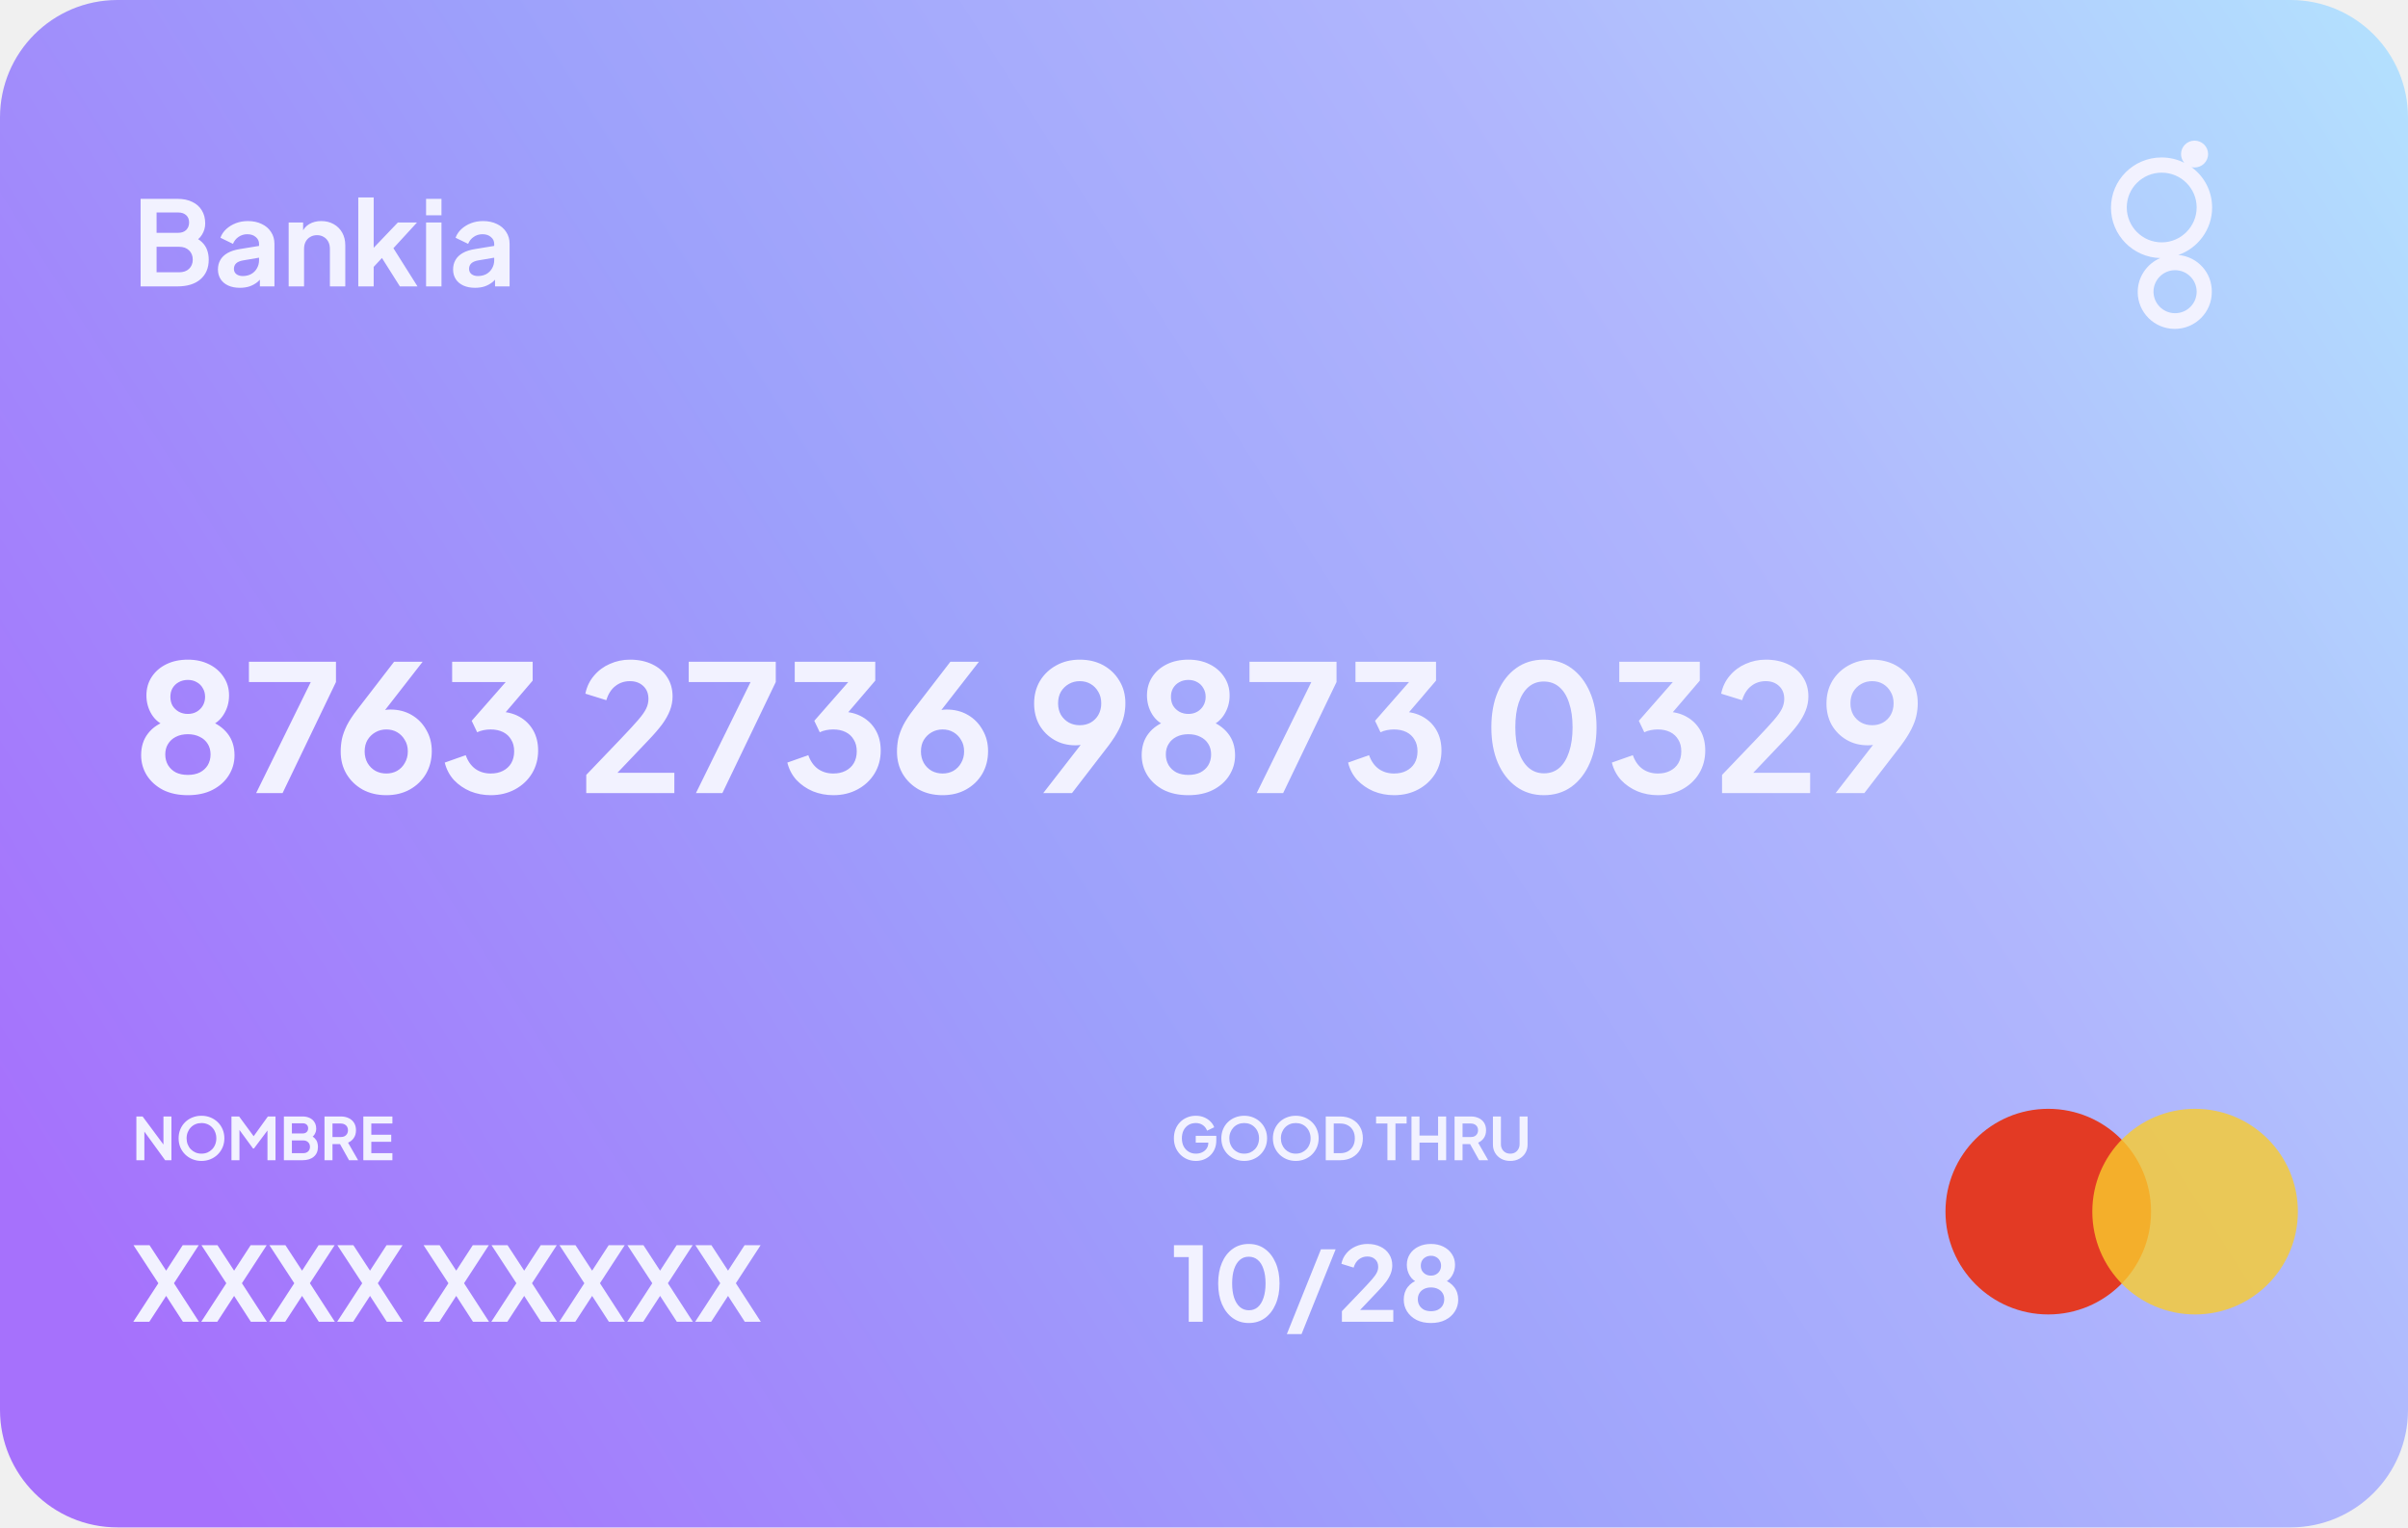
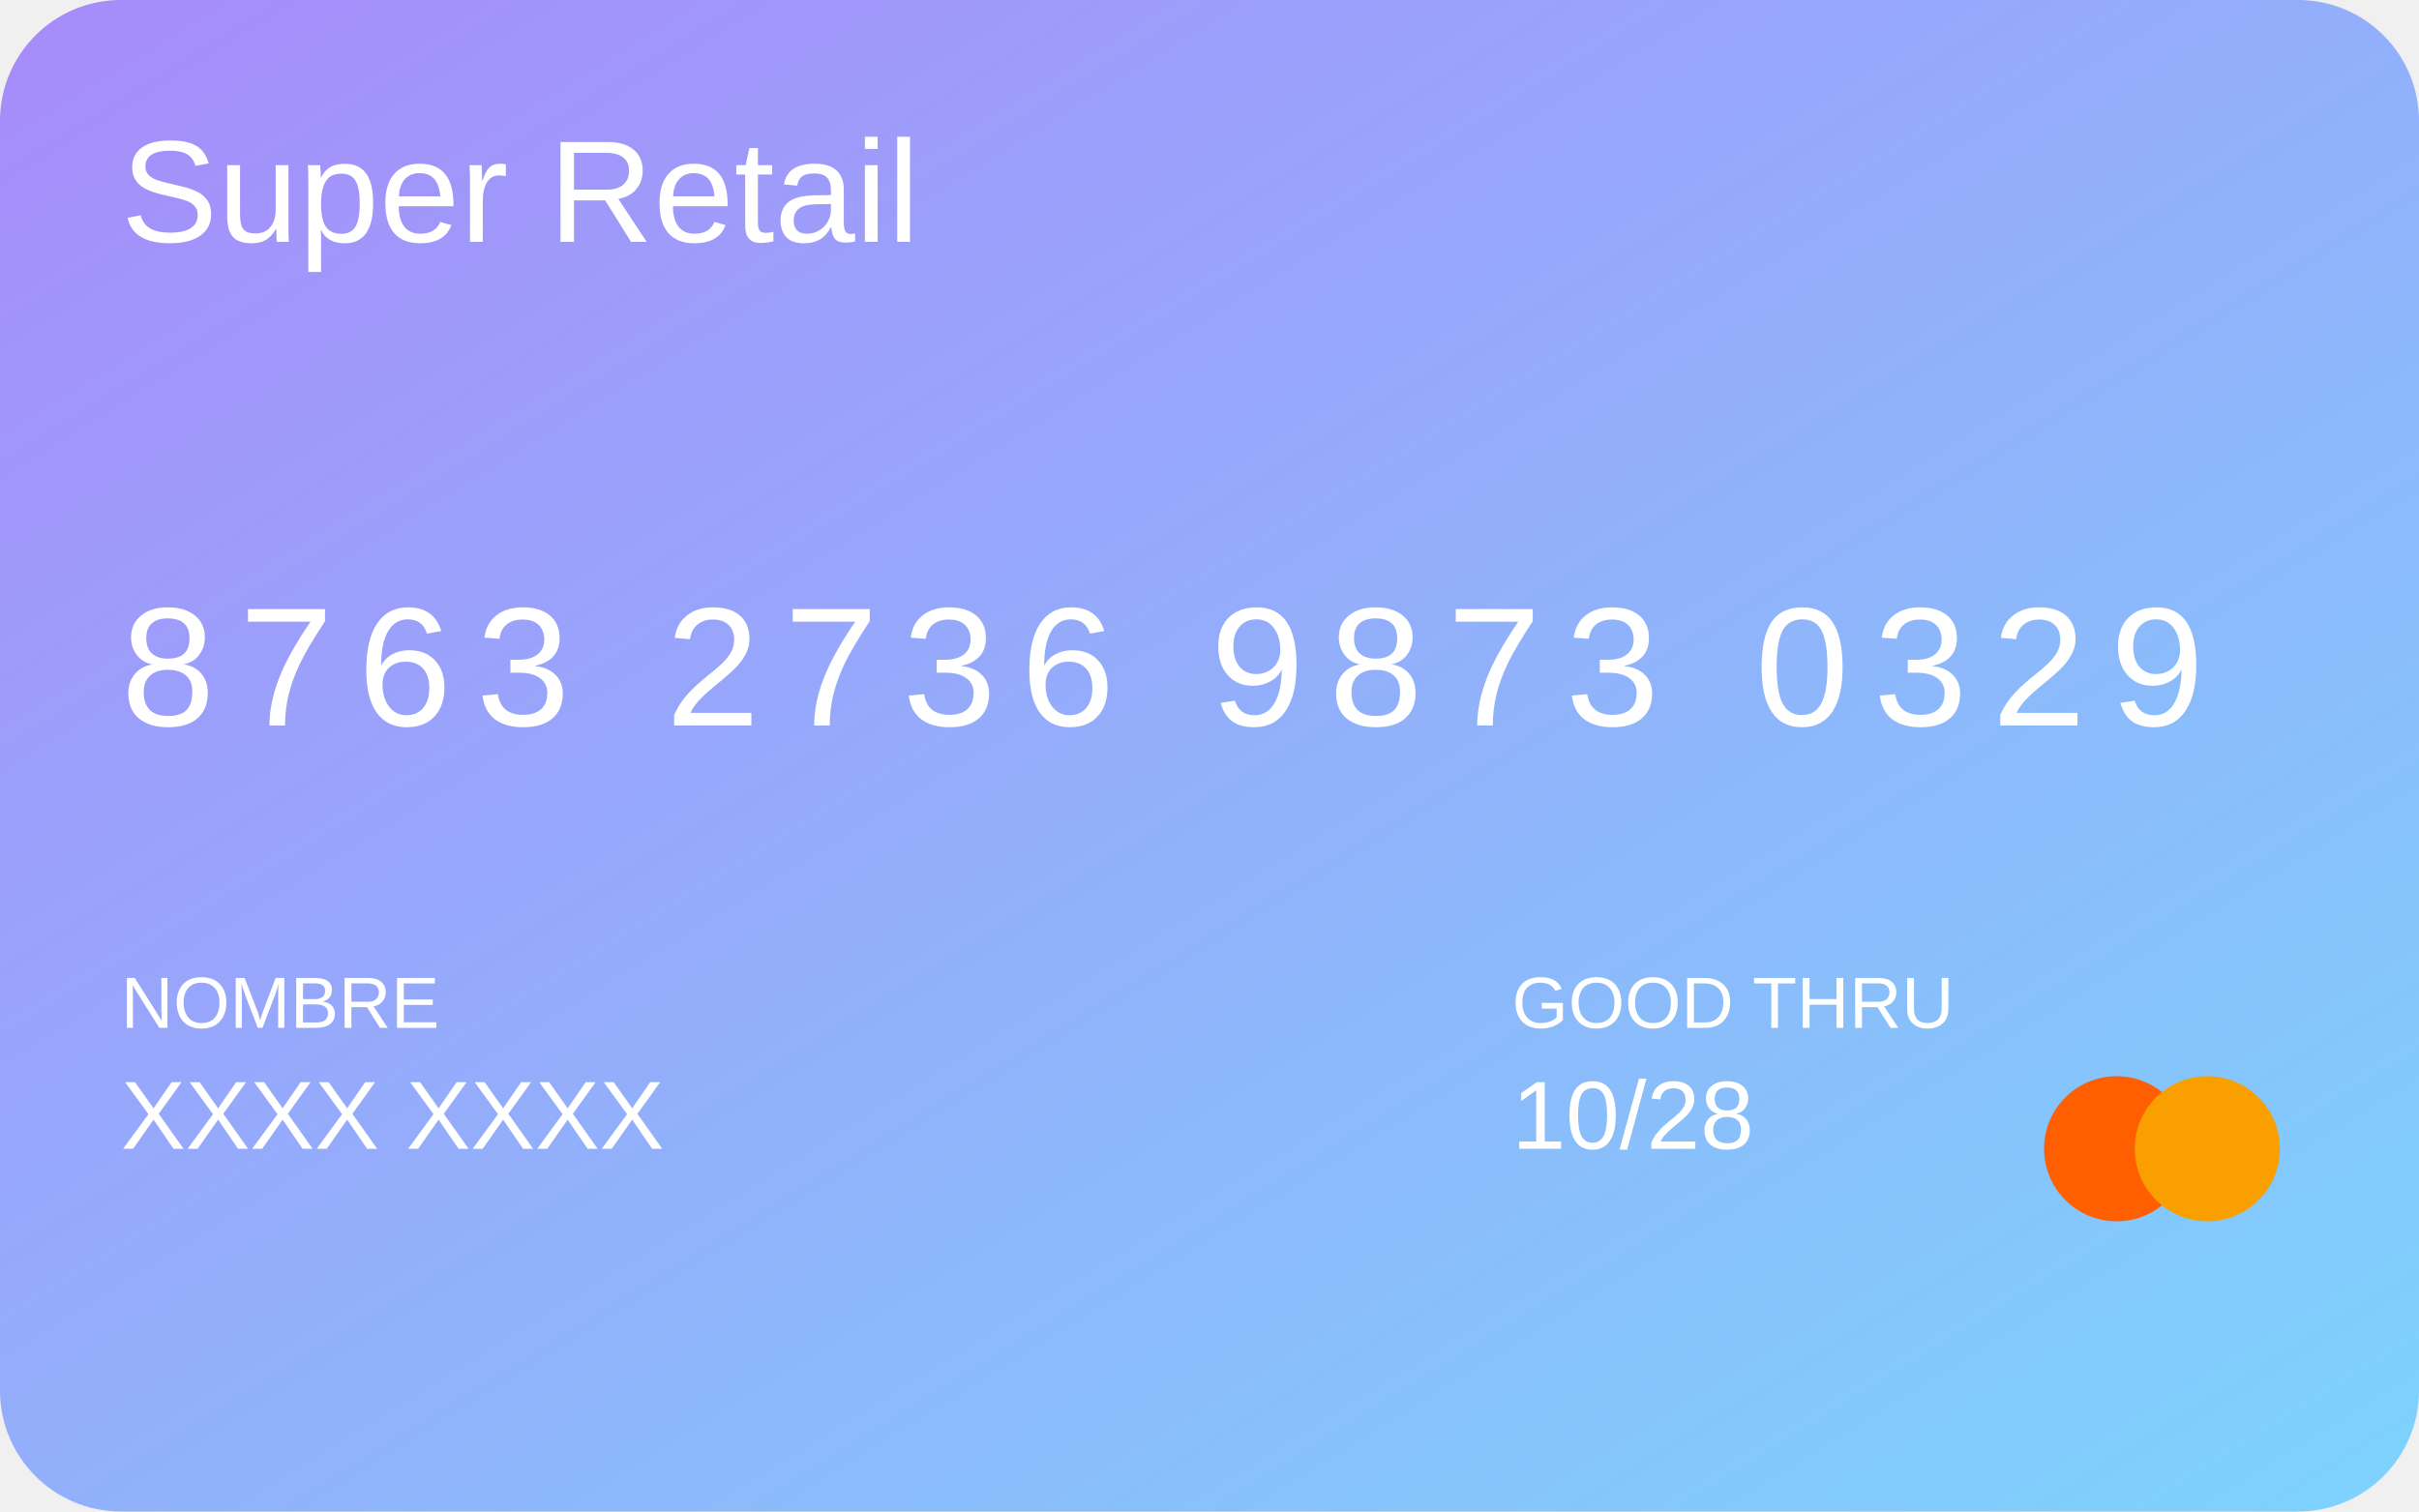
- <svg xmlns="http://www.w3.org/2000/svg" width="328" height="208" viewBox="0 0 328 208" fill="none">
-   <rect width="328" height="208" rx="16" fill="url(#paint0_linear_18_6913)" />
-   <path d="M19.152 39V27.08H24.176C24.965 27.08 25.637 27.219 26.192 27.496C26.757 27.763 27.189 28.147 27.488 28.648C27.797 29.139 27.952 29.736 27.952 30.44C27.952 30.984 27.803 31.496 27.504 31.976C27.216 32.445 26.752 32.835 26.112 33.144V32.136C26.699 32.36 27.163 32.637 27.504 32.968C27.845 33.299 28.085 33.667 28.224 34.072C28.363 34.477 28.432 34.904 28.432 35.352C28.432 36.493 28.053 37.389 27.296 38.04C26.549 38.68 25.509 39 24.176 39H19.152ZM21.328 37.08H24.4C24.965 37.08 25.413 36.925 25.744 36.616C26.085 36.296 26.256 35.875 26.256 35.352C26.256 34.829 26.085 34.408 25.744 34.088C25.413 33.768 24.965 33.608 24.4 33.608H21.328V37.08ZM21.328 31.704H24.288C24.736 31.704 25.093 31.576 25.36 31.32C25.627 31.053 25.76 30.712 25.76 30.296C25.76 29.88 25.627 29.549 25.36 29.304C25.093 29.059 24.736 28.936 24.288 28.936H21.328V31.704ZM32.678 39.192C32.071 39.192 31.543 39.091 31.095 38.888C30.646 38.685 30.3 38.397 30.055 38.024C29.809 37.64 29.686 37.197 29.686 36.696C29.686 36.216 29.793 35.789 30.006 35.416C30.22 35.032 30.55 34.712 30.998 34.456C31.447 34.2 32.012 34.019 32.694 33.912L35.542 33.448V35.048L33.094 35.464C32.678 35.539 32.369 35.672 32.166 35.864C31.964 36.056 31.863 36.307 31.863 36.616C31.863 36.915 31.974 37.155 32.199 37.336C32.433 37.507 32.721 37.592 33.062 37.592C33.5 37.592 33.884 37.501 34.215 37.32C34.556 37.128 34.817 36.867 34.998 36.536C35.191 36.205 35.286 35.843 35.286 35.448V33.208C35.286 32.835 35.137 32.525 34.839 32.28C34.55 32.024 34.166 31.896 33.687 31.896C33.239 31.896 32.839 32.019 32.486 32.264C32.145 32.499 31.895 32.813 31.735 33.208L30.023 32.376C30.193 31.917 30.46 31.523 30.823 31.192C31.196 30.851 31.633 30.584 32.135 30.392C32.636 30.2 33.18 30.104 33.767 30.104C34.481 30.104 35.111 30.237 35.654 30.504C36.199 30.76 36.62 31.123 36.919 31.592C37.228 32.051 37.383 32.589 37.383 33.208V39H35.398V37.512L35.846 37.48C35.623 37.853 35.356 38.168 35.047 38.424C34.737 38.669 34.385 38.861 33.99 39C33.596 39.128 33.158 39.192 32.678 39.192ZM39.32 39V30.296H41.288V32.008L41.128 31.704C41.33 31.181 41.661 30.787 42.12 30.52C42.589 30.243 43.133 30.104 43.752 30.104C44.392 30.104 44.957 30.243 45.448 30.52C45.949 30.797 46.338 31.187 46.616 31.688C46.893 32.179 47.032 32.749 47.032 33.4V39H44.936V33.896C44.936 33.512 44.861 33.181 44.712 32.904C44.562 32.627 44.354 32.413 44.088 32.264C43.832 32.104 43.528 32.024 43.176 32.024C42.834 32.024 42.53 32.104 42.264 32.264C41.997 32.413 41.789 32.627 41.64 32.904C41.49 33.181 41.416 33.512 41.416 33.896V39H39.32ZM48.804 39V26.888H50.9V34.824L50.1 34.584L54.196 30.296H56.804L53.588 33.8L56.868 39H54.468L51.62 34.488L52.868 34.232L50.244 37.048L50.9 35.768V39H48.804ZM58.038 39V30.296H60.135V39H58.038ZM58.038 29.32V27.08H60.135V29.32H58.038ZM64.71 39.192C64.102 39.192 63.574 39.091 63.126 38.888C62.678 38.685 62.331 38.397 62.086 38.024C61.84 37.64 61.718 37.197 61.718 36.696C61.718 36.216 61.824 35.789 62.038 35.416C62.251 35.032 62.582 34.712 63.03 34.456C63.478 34.2 64.043 34.019 64.726 33.912L67.574 33.448V35.048L65.126 35.464C64.71 35.539 64.4 35.672 64.198 35.864C63.995 36.056 63.894 36.307 63.894 36.616C63.894 36.915 64.006 37.155 64.23 37.336C64.464 37.507 64.752 37.592 65.094 37.592C65.531 37.592 65.915 37.501 66.246 37.32C66.587 37.128 66.848 36.867 67.03 36.536C67.222 36.205 67.318 35.843 67.318 35.448V33.208C67.318 32.835 67.168 32.525 66.87 32.28C66.582 32.024 66.198 31.896 65.718 31.896C65.27 31.896 64.87 32.019 64.518 32.264C64.176 32.499 63.926 32.813 63.766 33.208L62.054 32.376C62.224 31.917 62.491 31.523 62.854 31.192C63.227 30.851 63.664 30.584 64.166 30.392C64.667 30.2 65.211 30.104 65.798 30.104C66.512 30.104 67.142 30.237 67.686 30.504C68.23 30.76 68.651 31.123 68.95 31.592C69.259 32.051 69.414 32.589 69.414 33.208V39H67.43V37.512L67.878 37.48C67.654 37.853 67.387 38.168 67.078 38.424C66.768 38.669 66.416 38.861 66.022 39C65.627 39.128 65.19 39.192 64.71 39.192Z" fill="#F2F2FF" />
-   <path d="M296.712 34.723C299.389 33.798 301.319 31.243 301.319 28.27C301.319 26.001 300.222 23.997 298.511 22.764C298.643 22.785 298.797 22.808 298.928 22.808C299.937 22.808 300.771 21.993 300.771 20.98C300.771 19.966 299.937 19.151 298.928 19.151C297.919 19.151 297.086 19.966 297.086 20.98C297.086 21.42 297.239 21.838 297.524 22.169C296.603 21.706 295.55 21.442 294.431 21.442C290.636 21.442 287.542 24.503 287.542 28.292C287.542 32.014 290.548 35.053 294.255 35.142C292.456 35.913 291.184 37.697 291.184 39.767C291.184 42.542 293.444 44.789 296.23 44.789C299.016 44.789 301.276 42.542 301.276 39.767C301.319 37.102 299.301 34.943 296.712 34.723ZM289.692 28.248C289.692 25.627 291.82 23.512 294.453 23.512C297.086 23.512 299.213 25.649 299.213 28.248C299.213 30.847 297.086 33.005 294.453 33.005C291.82 33.005 289.692 30.869 289.692 28.248ZM296.274 42.652C294.65 42.652 293.334 41.331 293.334 39.723C293.334 38.115 294.65 36.794 296.274 36.794C297.897 36.794 299.213 38.115 299.213 39.723C299.213 41.353 297.897 42.652 296.274 42.652Z" fill="#F2F2FF" />
-   <path d="M25.584 108.288C24.288 108.288 23.16 108.048 22.2 107.568C21.256 107.072 20.52 106.408 19.992 105.576C19.48 104.744 19.224 103.832 19.224 102.84C19.224 101.672 19.536 100.688 20.16 99.888C20.784 99.072 21.688 98.472 22.872 98.088L22.68 98.88C21.832 98.608 21.16 98.08 20.664 97.296C20.184 96.512 19.944 95.648 19.944 94.704C19.944 93.76 20.184 92.92 20.664 92.184C21.144 91.448 21.808 90.872 22.656 90.456C23.504 90.04 24.48 89.832 25.584 89.832C26.672 89.832 27.632 90.04 28.464 90.456C29.312 90.872 29.976 91.448 30.456 92.184C30.952 92.92 31.2 93.76 31.2 94.704C31.2 95.664 30.952 96.536 30.456 97.32C29.976 98.088 29.312 98.616 28.464 98.904L28.296 98.064C29.48 98.48 30.384 99.096 31.008 99.912C31.632 100.712 31.944 101.696 31.944 102.864C31.944 103.856 31.68 104.768 31.152 105.6C30.64 106.416 29.904 107.072 28.944 107.568C28 108.048 26.88 108.288 25.584 108.288ZM25.584 105.528C26.208 105.528 26.752 105.416 27.216 105.192C27.68 104.952 28.04 104.624 28.296 104.208C28.552 103.776 28.68 103.288 28.68 102.744C28.68 102.184 28.552 101.704 28.296 101.304C28.04 100.888 27.68 100.568 27.216 100.344C26.752 100.104 26.208 99.984 25.584 99.984C24.96 99.984 24.416 100.104 23.952 100.344C23.504 100.568 23.152 100.888 22.896 101.304C22.64 101.704 22.512 102.184 22.512 102.744C22.512 103.288 22.64 103.776 22.896 104.208C23.152 104.624 23.504 104.952 23.952 105.192C24.416 105.416 24.96 105.528 25.584 105.528ZM25.584 97.224C26.048 97.224 26.456 97.12 26.808 96.912C27.16 96.704 27.432 96.432 27.624 96.096C27.832 95.744 27.936 95.344 27.936 94.896C27.936 94.448 27.832 94.056 27.624 93.72C27.432 93.368 27.16 93.096 26.808 92.904C26.456 92.696 26.048 92.592 25.584 92.592C25.12 92.592 24.704 92.696 24.336 92.904C23.984 93.096 23.704 93.368 23.496 93.72C23.304 94.056 23.208 94.448 23.208 94.896C23.208 95.344 23.304 95.744 23.496 96.096C23.704 96.432 23.984 96.704 24.336 96.912C24.704 97.12 25.12 97.224 25.584 97.224ZM34.892 108L42.332 92.88H33.908V90.12H45.764V92.88L38.492 108H34.892ZM52.623 108.288C51.407 108.288 50.327 108.032 49.383 107.52C48.455 106.992 47.727 106.288 47.199 105.408C46.671 104.512 46.407 103.496 46.407 102.36C46.407 101.784 46.463 101.208 46.575 100.632C46.703 100.056 46.927 99.44 47.247 98.784C47.583 98.128 48.063 97.4 48.687 96.6L53.679 90.12H57.567L51.495 97.92L50.967 97.344C51.191 97.168 51.423 97.032 51.663 96.936C51.903 96.824 52.143 96.744 52.383 96.696C52.639 96.648 52.903 96.624 53.175 96.624C54.263 96.624 55.231 96.872 56.079 97.368C56.927 97.864 57.591 98.544 58.071 99.408C58.567 100.256 58.815 101.216 58.815 102.288C58.815 103.44 58.551 104.472 58.023 105.384C57.495 106.28 56.759 106.992 55.815 107.52C54.887 108.032 53.823 108.288 52.623 108.288ZM52.623 105.336C53.167 105.336 53.655 105.216 54.087 104.976C54.535 104.72 54.887 104.36 55.143 103.896C55.415 103.432 55.551 102.912 55.551 102.336C55.551 101.728 55.415 101.208 55.143 100.776C54.887 100.328 54.543 99.976 54.111 99.72C53.679 99.464 53.183 99.336 52.623 99.336C52.079 99.336 51.583 99.464 51.135 99.72C50.687 99.976 50.327 100.328 50.055 100.776C49.799 101.208 49.671 101.728 49.671 102.336C49.671 102.912 49.799 103.432 50.055 103.896C50.327 104.36 50.687 104.72 51.135 104.976C51.583 105.216 52.079 105.336 52.623 105.336ZM66.844 108.288C65.868 108.288 64.941 108.112 64.061 107.76C63.197 107.392 62.453 106.88 61.828 106.224C61.221 105.552 60.804 104.76 60.581 103.848L63.437 102.84C63.724 103.656 64.165 104.28 64.757 104.712C65.349 105.128 66.044 105.336 66.844 105.336C67.484 105.336 68.037 105.216 68.501 104.976C68.981 104.736 69.356 104.392 69.629 103.944C69.9 103.48 70.037 102.936 70.037 102.312C70.037 101.688 69.9 101.16 69.629 100.728C69.373 100.28 69.004 99.936 68.525 99.696C68.044 99.456 67.477 99.336 66.82 99.336C66.516 99.336 66.197 99.368 65.861 99.432C65.54 99.496 65.252 99.592 64.996 99.72L64.252 98.16L68.885 92.88H61.589V90.12H72.556V92.688L67.9 98.136L67.948 96.912C69.02 96.928 69.957 97.16 70.757 97.608C71.556 98.056 72.18 98.672 72.629 99.456C73.076 100.24 73.3 101.16 73.3 102.216C73.3 103.368 73.02 104.408 72.46 105.336C71.9 106.248 71.132 106.968 70.156 107.496C69.18 108.024 68.076 108.288 66.844 108.288ZM79.854 108V105.528L84.702 100.464C85.662 99.456 86.398 98.656 86.91 98.064C87.438 97.456 87.806 96.936 88.014 96.504C88.222 96.072 88.326 95.632 88.326 95.184C88.326 94.432 88.086 93.84 87.606 93.408C87.142 92.976 86.542 92.76 85.806 92.76C85.038 92.76 84.374 92.984 83.814 93.432C83.254 93.864 82.846 94.504 82.59 95.352L79.734 94.464C79.926 93.52 80.318 92.704 80.91 92.016C81.502 91.312 82.222 90.776 83.07 90.408C83.934 90.024 84.846 89.832 85.806 89.832C86.958 89.832 87.966 90.04 88.83 90.456C89.71 90.872 90.39 91.456 90.87 92.208C91.366 92.96 91.614 93.84 91.614 94.848C91.614 95.488 91.494 96.12 91.254 96.744C91.014 97.368 90.654 98.008 90.174 98.664C89.694 99.304 89.07 100.024 88.302 100.824L84.102 105.24H91.854V108H79.854ZM94.798 108L102.238 92.88H93.814V90.12H105.67V92.88L98.398 108H94.798ZM113.509 108.288C112.533 108.288 111.605 108.112 110.725 107.76C109.861 107.392 109.117 106.88 108.493 106.224C107.885 105.552 107.469 104.76 107.245 103.848L110.101 102.84C110.389 103.656 110.829 104.28 111.421 104.712C112.013 105.128 112.709 105.336 113.509 105.336C114.149 105.336 114.701 105.216 115.165 104.976C115.645 104.736 116.021 104.392 116.293 103.944C116.565 103.48 116.701 102.936 116.701 102.312C116.701 101.688 116.565 101.16 116.293 100.728C116.037 100.28 115.669 99.936 115.189 99.696C114.709 99.456 114.141 99.336 113.485 99.336C113.181 99.336 112.861 99.368 112.525 99.432C112.205 99.496 111.917 99.592 111.661 99.72L110.917 98.16L115.549 92.88H108.253V90.12H119.221V92.688L114.565 98.136L114.613 96.912C115.685 96.928 116.621 97.16 117.421 97.608C118.221 98.056 118.845 98.672 119.293 99.456C119.741 100.24 119.965 101.16 119.965 102.216C119.965 103.368 119.685 104.408 119.125 105.336C118.565 106.248 117.797 106.968 116.821 107.496C115.845 108.024 114.741 108.288 113.509 108.288ZM128.396 108.288C127.18 108.288 126.1 108.032 125.156 107.52C124.228 106.992 123.5 106.288 122.972 105.408C122.444 104.512 122.18 103.496 122.18 102.36C122.18 101.784 122.236 101.208 122.348 100.632C122.476 100.056 122.7 99.44 123.02 98.784C123.356 98.128 123.836 97.4 124.46 96.6L129.452 90.12H133.34L127.268 97.92L126.74 97.344C126.964 97.168 127.196 97.032 127.436 96.936C127.676 96.824 127.916 96.744 128.156 96.696C128.412 96.648 128.676 96.624 128.948 96.624C130.036 96.624 131.004 96.872 131.852 97.368C132.7 97.864 133.364 98.544 133.844 99.408C134.34 100.256 134.588 101.216 134.588 102.288C134.588 103.44 134.324 104.472 133.796 105.384C133.268 106.28 132.532 106.992 131.588 107.52C130.66 108.032 129.596 108.288 128.396 108.288ZM128.396 105.336C128.94 105.336 129.428 105.216 129.86 104.976C130.308 104.72 130.66 104.36 130.916 103.896C131.188 103.432 131.324 102.912 131.324 102.336C131.324 101.728 131.188 101.208 130.916 100.776C130.66 100.328 130.316 99.976 129.884 99.72C129.452 99.464 128.956 99.336 128.396 99.336C127.852 99.336 127.356 99.464 126.908 99.72C126.46 99.976 126.1 100.328 125.828 100.776C125.572 101.208 125.444 101.728 125.444 102.336C125.444 102.912 125.572 103.432 125.828 103.896C126.1 104.36 126.46 104.72 126.908 104.976C127.356 105.216 127.852 105.336 128.396 105.336ZM142.108 108L148.18 100.176L148.732 100.752C148.492 100.928 148.26 101.072 148.036 101.184C147.812 101.296 147.572 101.376 147.316 101.424C147.06 101.472 146.788 101.496 146.5 101.496C145.412 101.496 144.444 101.248 143.596 100.752C142.748 100.256 142.076 99.584 141.58 98.736C141.1 97.872 140.86 96.896 140.86 95.808C140.86 94.656 141.124 93.632 141.652 92.736C142.196 91.84 142.932 91.136 143.86 90.624C144.804 90.096 145.876 89.832 147.076 89.832C148.292 89.832 149.364 90.088 150.292 90.6C151.22 91.112 151.948 91.816 152.476 92.712C153.02 93.592 153.292 94.608 153.292 95.76C153.292 96.336 153.228 96.912 153.1 97.488C152.972 98.064 152.74 98.68 152.404 99.336C152.084 99.976 151.62 100.704 151.012 101.52L146.02 108H142.108ZM147.076 98.76C147.636 98.76 148.132 98.64 148.564 98.4C149.012 98.144 149.364 97.792 149.62 97.344C149.876 96.88 150.004 96.36 150.004 95.784C150.004 95.176 149.868 94.648 149.596 94.2C149.34 93.752 148.996 93.4 148.564 93.144C148.132 92.888 147.636 92.76 147.076 92.76C146.532 92.76 146.036 92.888 145.588 93.144C145.14 93.4 144.78 93.752 144.508 94.2C144.252 94.648 144.124 95.176 144.124 95.784C144.124 96.36 144.252 96.88 144.508 97.344C144.78 97.792 145.14 98.144 145.588 98.4C146.036 98.64 146.532 98.76 147.076 98.76ZM161.873 108.288C160.577 108.288 159.449 108.048 158.489 107.568C157.545 107.072 156.809 106.408 156.281 105.576C155.769 104.744 155.513 103.832 155.513 102.84C155.513 101.672 155.825 100.688 156.449 99.888C157.073 99.072 157.977 98.472 159.161 98.088L158.969 98.88C158.121 98.608 157.449 98.08 156.953 97.296C156.473 96.512 156.233 95.648 156.233 94.704C156.233 93.76 156.473 92.92 156.953 92.184C157.433 91.448 158.097 90.872 158.945 90.456C159.793 90.04 160.769 89.832 161.873 89.832C162.961 89.832 163.921 90.04 164.753 90.456C165.601 90.872 166.265 91.448 166.745 92.184C167.241 92.92 167.489 93.76 167.489 94.704C167.489 95.664 167.241 96.536 166.745 97.32C166.265 98.088 165.601 98.616 164.753 98.904L164.585 98.064C165.769 98.48 166.673 99.096 167.297 99.912C167.921 100.712 168.233 101.696 168.233 102.864C168.233 103.856 167.969 104.768 167.441 105.6C166.929 106.416 166.193 107.072 165.233 107.568C164.289 108.048 163.169 108.288 161.873 108.288ZM161.873 105.528C162.497 105.528 163.041 105.416 163.505 105.192C163.969 104.952 164.329 104.624 164.585 104.208C164.841 103.776 164.969 103.288 164.969 102.744C164.969 102.184 164.841 101.704 164.585 101.304C164.329 100.888 163.969 100.568 163.505 100.344C163.041 100.104 162.497 99.984 161.873 99.984C161.249 99.984 160.705 100.104 160.241 100.344C159.793 100.568 159.441 100.888 159.185 101.304C158.929 101.704 158.801 102.184 158.801 102.744C158.801 103.288 158.929 103.776 159.185 104.208C159.441 104.624 159.793 104.952 160.241 105.192C160.705 105.416 161.249 105.528 161.873 105.528ZM161.873 97.224C162.337 97.224 162.745 97.12 163.097 96.912C163.449 96.704 163.721 96.432 163.913 96.096C164.121 95.744 164.225 95.344 164.225 94.896C164.225 94.448 164.121 94.056 163.913 93.72C163.721 93.368 163.449 93.096 163.097 92.904C162.745 92.696 162.337 92.592 161.873 92.592C161.409 92.592 160.993 92.696 160.625 92.904C160.273 93.096 159.993 93.368 159.785 93.72C159.593 94.056 159.497 94.448 159.497 94.896C159.497 95.344 159.593 95.744 159.785 96.096C159.993 96.432 160.273 96.704 160.625 96.912C160.993 97.12 161.409 97.224 161.873 97.224ZM171.181 108L178.621 92.88H170.197V90.12H182.053V92.88L174.781 108H171.181ZM189.891 108.288C188.915 108.288 187.987 108.112 187.107 107.76C186.243 107.392 185.499 106.88 184.875 106.224C184.267 105.552 183.851 104.76 183.627 103.848L186.483 102.84C186.771 103.656 187.211 104.28 187.803 104.712C188.395 105.128 189.091 105.336 189.891 105.336C190.531 105.336 191.083 105.216 191.547 104.976C192.027 104.736 192.403 104.392 192.675 103.944C192.947 103.48 193.083 102.936 193.083 102.312C193.083 101.688 192.947 101.16 192.675 100.728C192.419 100.28 192.051 99.936 191.571 99.696C191.091 99.456 190.523 99.336 189.867 99.336C189.563 99.336 189.243 99.368 188.907 99.432C188.587 99.496 188.299 99.592 188.043 99.72L187.299 98.16L191.931 92.88H184.635V90.12H195.603V92.688L190.947 98.136L190.995 96.912C192.067 96.928 193.003 97.16 193.803 97.608C194.603 98.056 195.227 98.672 195.675 99.456C196.123 100.24 196.347 101.16 196.347 102.216C196.347 103.368 196.067 104.408 195.507 105.336C194.947 106.248 194.179 106.968 193.203 107.496C192.227 108.024 191.123 108.288 189.891 108.288ZM210.293 108.288C208.869 108.288 207.621 107.904 206.549 107.136C205.477 106.368 204.637 105.288 204.029 103.896C203.437 102.504 203.141 100.888 203.141 99.048C203.141 97.192 203.437 95.576 204.029 94.2C204.621 92.824 205.453 91.752 206.525 90.984C207.597 90.216 208.845 89.832 210.269 89.832C211.725 89.832 212.981 90.216 214.037 90.984C215.109 91.752 215.949 92.832 216.557 94.224C217.165 95.6 217.469 97.208 217.469 99.048C217.469 100.888 217.165 102.504 216.557 103.896C215.965 105.272 215.133 106.352 214.061 107.136C212.989 107.904 211.733 108.288 210.293 108.288ZM210.317 105.312C211.133 105.312 211.829 105.064 212.405 104.568C212.981 104.056 213.421 103.336 213.725 102.408C214.045 101.464 214.205 100.344 214.205 99.048C214.205 97.752 214.045 96.64 213.725 95.712C213.421 94.768 212.973 94.048 212.381 93.552C211.805 93.056 211.101 92.808 210.269 92.808C209.469 92.808 208.781 93.056 208.205 93.552C207.629 94.048 207.181 94.768 206.861 95.712C206.557 96.64 206.405 97.752 206.405 99.048C206.405 100.328 206.557 101.44 206.861 102.384C207.181 103.312 207.629 104.032 208.205 104.544C208.797 105.056 209.501 105.312 210.317 105.312ZM225.821 108.288C224.845 108.288 223.917 108.112 223.037 107.76C222.173 107.392 221.429 106.88 220.805 106.224C220.197 105.552 219.781 104.76 219.557 103.848L222.413 102.84C222.701 103.656 223.141 104.28 223.733 104.712C224.325 105.128 225.021 105.336 225.821 105.336C226.461 105.336 227.013 105.216 227.477 104.976C227.957 104.736 228.333 104.392 228.605 103.944C228.877 103.48 229.013 102.936 229.013 102.312C229.013 101.688 228.877 101.16 228.605 100.728C228.349 100.28 227.981 99.936 227.501 99.696C227.021 99.456 226.453 99.336 225.797 99.336C225.493 99.336 225.173 99.368 224.837 99.432C224.517 99.496 224.229 99.592 223.973 99.72L223.229 98.16L227.861 92.88H220.565V90.12H231.533V92.688L226.877 98.136L226.925 96.912C227.997 96.928 228.933 97.16 229.733 97.608C230.533 98.056 231.157 98.672 231.605 99.456C232.053 100.24 232.277 101.16 232.277 102.216C232.277 103.368 231.997 104.408 231.437 105.336C230.877 106.248 230.109 106.968 229.133 107.496C228.157 108.024 227.053 108.288 225.821 108.288ZM234.565 108V105.528L239.413 100.464C240.373 99.456 241.109 98.656 241.621 98.064C242.149 97.456 242.517 96.936 242.725 96.504C242.933 96.072 243.037 95.632 243.037 95.184C243.037 94.432 242.797 93.84 242.317 93.408C241.853 92.976 241.253 92.76 240.517 92.76C239.749 92.76 239.085 92.984 238.525 93.432C237.965 93.864 237.557 94.504 237.301 95.352L234.445 94.464C234.637 93.52 235.029 92.704 235.621 92.016C236.213 91.312 236.933 90.776 237.781 90.408C238.645 90.024 239.557 89.832 240.517 89.832C241.669 89.832 242.677 90.04 243.541 90.456C244.421 90.872 245.101 91.456 245.581 92.208C246.077 92.96 246.325 93.84 246.325 94.848C246.325 95.488 246.205 96.12 245.965 96.744C245.725 97.368 245.365 98.008 244.885 98.664C244.405 99.304 243.781 100.024 243.013 100.824L238.813 105.24H246.565V108H234.565ZM250.037 108L256.109 100.176L256.661 100.752C256.421 100.928 256.189 101.072 255.965 101.184C255.741 101.296 255.501 101.376 255.245 101.424C254.989 101.472 254.717 101.496 254.429 101.496C253.341 101.496 252.373 101.248 251.525 100.752C250.677 100.256 250.005 99.584 249.509 98.736C249.029 97.872 248.789 96.896 248.789 95.808C248.789 94.656 249.053 93.632 249.581 92.736C250.125 91.84 250.861 91.136 251.789 90.624C252.733 90.096 253.805 89.832 255.005 89.832C256.221 89.832 257.293 90.088 258.221 90.6C259.149 91.112 259.877 91.816 260.405 92.712C260.949 93.592 261.221 94.608 261.221 95.76C261.221 96.336 261.157 96.912 261.029 97.488C260.901 98.064 260.669 98.68 260.333 99.336C260.013 99.976 259.549 100.704 258.941 101.52L253.949 108H250.037ZM255.005 98.76C255.565 98.76 256.061 98.64 256.493 98.4C256.941 98.144 257.293 97.792 257.549 97.344C257.805 96.88 257.933 96.36 257.933 95.784C257.933 95.176 257.797 94.648 257.525 94.2C257.269 93.752 256.925 93.4 256.493 93.144C256.061 92.888 255.565 92.76 255.005 92.76C254.461 92.76 253.965 92.888 253.517 93.144C253.069 93.4 252.709 93.752 252.437 94.2C252.181 94.648 252.053 95.176 252.053 95.784C252.053 96.36 252.181 96.88 252.437 97.344C252.709 97.792 253.069 98.144 253.517 98.4C253.965 98.64 254.461 98.76 255.005 98.76Z" fill="#F2F2FF" />
-   <path d="M18.576 158V152.04H19.424L22.704 156.456L22.264 156.544V152.04H23.352V158H22.496L19.264 153.552L19.664 153.464V158H18.576ZM27.442 158.096C27.004 158.096 26.596 158.019 26.218 157.864C25.839 157.709 25.508 157.493 25.226 157.216C24.943 156.939 24.722 156.613 24.562 156.24C24.407 155.861 24.33 155.453 24.33 155.016C24.33 154.573 24.407 154.165 24.562 153.792C24.716 153.419 24.935 153.093 25.218 152.816C25.5 152.539 25.831 152.325 26.21 152.176C26.588 152.021 26.999 151.944 27.442 151.944C27.884 151.944 28.295 152.021 28.674 152.176C29.052 152.331 29.383 152.547 29.666 152.824C29.948 153.096 30.167 153.419 30.322 153.792C30.482 154.165 30.562 154.573 30.562 155.016C30.562 155.453 30.482 155.861 30.322 156.24C30.162 156.613 29.94 156.939 29.658 157.216C29.375 157.493 29.044 157.709 28.666 157.864C28.292 158.019 27.884 158.096 27.442 158.096ZM27.442 157.104C27.735 157.104 28.004 157.053 28.25 156.952C28.495 156.845 28.708 156.699 28.89 156.512C29.076 156.325 29.218 156.104 29.314 155.848C29.415 155.592 29.466 155.315 29.466 155.016C29.466 154.717 29.415 154.443 29.314 154.192C29.218 153.936 29.076 153.715 28.89 153.528C28.708 153.336 28.495 153.189 28.25 153.088C28.004 152.987 27.735 152.936 27.442 152.936C27.154 152.936 26.887 152.987 26.642 153.088C26.396 153.189 26.18 153.336 25.994 153.528C25.812 153.715 25.671 153.936 25.57 154.192C25.468 154.443 25.418 154.717 25.418 155.016C25.418 155.315 25.468 155.592 25.57 155.848C25.671 156.104 25.812 156.325 25.994 156.512C26.18 156.699 26.396 156.845 26.642 156.952C26.887 157.053 27.154 157.104 27.442 157.104ZM31.529 158V152.04H32.569L34.801 155.072H34.305L36.489 152.04H37.529V158H36.433V153.28L36.857 153.384L34.593 156.4H34.465L32.257 153.384L32.617 153.28V158H31.529ZM38.67 158V152.04H41.182C41.576 152.04 41.912 152.109 42.19 152.248C42.472 152.381 42.688 152.573 42.838 152.824C42.992 153.069 43.07 153.368 43.07 153.72C43.07 153.992 42.995 154.248 42.846 154.488C42.702 154.723 42.47 154.917 42.15 155.072V154.568C42.443 154.68 42.675 154.819 42.846 154.984C43.016 155.149 43.136 155.333 43.206 155.536C43.275 155.739 43.31 155.952 43.31 156.176C43.31 156.747 43.12 157.195 42.742 157.52C42.368 157.84 41.848 158 41.182 158H38.67ZM39.758 157.04H41.294C41.576 157.04 41.8 156.963 41.966 156.808C42.136 156.648 42.222 156.437 42.222 156.176C42.222 155.915 42.136 155.704 41.966 155.544C41.8 155.384 41.576 155.304 41.294 155.304H39.758V157.04ZM39.758 154.352H41.238C41.462 154.352 41.64 154.288 41.774 154.16C41.907 154.027 41.974 153.856 41.974 153.648C41.974 153.44 41.907 153.275 41.774 153.152C41.64 153.029 41.462 152.968 41.238 152.968H39.758V154.352ZM44.201 158V152.04H46.417C46.822 152.04 47.18 152.115 47.489 152.264C47.804 152.408 48.049 152.621 48.225 152.904C48.401 153.181 48.489 153.52 48.489 153.92C48.489 154.331 48.39 154.68 48.193 154.968C48.001 155.256 47.74 155.469 47.409 155.608L48.777 158H47.545L46.081 155.384L46.785 155.8H45.289V158H44.201ZM45.289 154.84H46.433C46.63 154.84 46.801 154.803 46.945 154.728C47.089 154.648 47.201 154.539 47.281 154.4C47.361 154.261 47.401 154.101 47.401 153.92C47.401 153.733 47.361 153.573 47.281 153.44C47.201 153.301 47.089 153.195 46.945 153.12C46.801 153.04 46.63 153 46.433 153H45.289V154.84ZM49.49 158V152.04H53.45V153H50.578V154.528H53.29V155.488H50.578V157.04H53.45V158H49.49Z" fill="#F2F2FF" />
-   <path d="M18.154 180L21.57 174.75L18.182 169.57H20.366L23.138 173.812H22.13L24.888 169.57H27.072L23.698 174.75L27.1 180H24.916L22.13 175.702H23.138L20.338 180H18.154ZM27.41 180L30.826 174.75L27.438 169.57H29.622L32.394 173.812H31.386L34.144 169.57H36.328L32.954 174.75L36.356 180H34.172L31.386 175.702H32.394L29.594 180H27.41ZM36.666 180L40.082 174.75L36.694 169.57H38.878L41.65 173.812H40.642L43.4 169.57H45.584L42.21 174.75L45.612 180H43.428L40.642 175.702H41.65L38.85 180H36.666ZM45.922 180L49.338 174.75L45.95 169.57H48.134L50.906 173.812H49.898L52.656 169.57H54.84L51.466 174.75L54.868 180H52.684L49.898 175.702H50.906L48.106 180H45.922ZM57.666 180L61.082 174.75L57.694 169.57H59.878L62.65 173.812H61.642L64.4 169.57H66.584L63.21 174.75L66.612 180H64.428L61.642 175.702H62.65L59.85 180H57.666ZM66.922 180L70.338 174.75L66.95 169.57H69.134L71.906 173.812H70.898L73.656 169.57H75.84L72.466 174.75L75.868 180H73.684L70.898 175.702H71.906L69.106 180H66.922ZM76.177 180L79.593 174.75L76.205 169.57H78.389L81.161 173.812H80.153L82.911 169.57H85.095L81.721 174.75L85.123 180H82.939L80.153 175.702H81.161L78.361 180H76.177ZM85.433 180L88.849 174.75L85.461 169.57H87.645L90.417 173.812H89.409L92.167 169.57H94.351L90.977 174.75L94.379 180H92.195L89.409 175.702H90.417L87.617 180H85.433ZM94.689 180L98.105 174.75L94.717 169.57H96.901L99.673 173.812H98.665L101.423 169.57H103.607L100.233 174.75L103.635 180H101.451L98.665 175.702H99.673L96.873 180H94.689Z" fill="#F2F2FF" />
-   <path d="M162.9 158.096C162.473 158.096 162.079 158.019 161.716 157.864C161.353 157.709 161.036 157.493 160.764 157.216C160.492 156.939 160.279 156.613 160.124 156.24C159.975 155.867 159.9 155.459 159.9 155.016C159.9 154.573 159.972 154.165 160.116 153.792C160.265 153.413 160.473 153.088 160.74 152.816C161.012 152.539 161.329 152.325 161.692 152.176C162.055 152.021 162.449 151.944 162.876 151.944C163.303 151.944 163.684 152.016 164.02 152.16C164.361 152.304 164.649 152.496 164.884 152.736C165.119 152.971 165.287 153.229 165.388 153.512L164.42 153.976C164.308 153.667 164.119 153.416 163.852 153.224C163.585 153.032 163.26 152.936 162.876 152.936C162.503 152.936 162.172 153.024 161.884 153.2C161.601 153.376 161.38 153.619 161.22 153.928C161.065 154.237 160.988 154.6 160.988 155.016C160.988 155.432 161.068 155.797 161.228 156.112C161.393 156.421 161.62 156.664 161.908 156.84C162.196 157.016 162.527 157.104 162.9 157.104C163.204 157.104 163.484 157.045 163.74 156.928C163.996 156.805 164.201 156.635 164.356 156.416C164.511 156.192 164.588 155.928 164.588 155.624V155.168L165.084 155.6H162.876V154.68H165.676V155.28C165.676 155.739 165.599 156.144 165.444 156.496C165.289 156.848 165.079 157.144 164.812 157.384C164.551 157.619 164.255 157.797 163.924 157.92C163.593 158.037 163.252 158.096 162.9 158.096ZM169.473 158.096C169.036 158.096 168.628 158.019 168.249 157.864C167.87 157.709 167.54 157.493 167.257 157.216C166.974 156.939 166.753 156.613 166.593 156.24C166.438 155.861 166.361 155.453 166.361 155.016C166.361 154.573 166.438 154.165 166.593 153.792C166.748 153.419 166.966 153.093 167.249 152.816C167.532 152.539 167.862 152.325 168.241 152.176C168.62 152.021 169.03 151.944 169.473 151.944C169.916 151.944 170.326 152.021 170.705 152.176C171.084 152.331 171.414 152.547 171.697 152.824C171.98 153.096 172.198 153.419 172.353 153.792C172.513 154.165 172.593 154.573 172.593 155.016C172.593 155.453 172.513 155.861 172.353 156.24C172.193 156.613 171.972 156.939 171.689 157.216C171.406 157.493 171.076 157.709 170.697 157.864C170.324 158.019 169.916 158.096 169.473 158.096ZM169.473 157.104C169.766 157.104 170.036 157.053 170.281 156.952C170.526 156.845 170.74 156.699 170.921 156.512C171.108 156.325 171.249 156.104 171.345 155.848C171.446 155.592 171.497 155.315 171.497 155.016C171.497 154.717 171.446 154.443 171.345 154.192C171.249 153.936 171.108 153.715 170.921 153.528C170.74 153.336 170.526 153.189 170.281 153.088C170.036 152.987 169.766 152.936 169.473 152.936C169.185 152.936 168.918 152.987 168.673 153.088C168.428 153.189 168.212 153.336 168.025 153.528C167.844 153.715 167.702 153.936 167.601 154.192C167.5 154.443 167.449 154.717 167.449 155.016C167.449 155.315 167.5 155.592 167.601 155.848C167.702 156.104 167.844 156.325 168.025 156.512C168.212 156.699 168.428 156.845 168.673 156.952C168.918 157.053 169.185 157.104 169.473 157.104ZM176.496 158.096C176.059 158.096 175.651 158.019 175.272 157.864C174.894 157.709 174.563 157.493 174.28 157.216C173.998 156.939 173.776 156.613 173.616 156.24C173.462 155.861 173.384 155.453 173.384 155.016C173.384 154.573 173.462 154.165 173.616 153.792C173.771 153.419 173.99 153.093 174.272 152.816C174.555 152.539 174.886 152.325 175.264 152.176C175.643 152.021 176.054 151.944 176.496 151.944C176.939 151.944 177.35 152.021 177.728 152.176C178.107 152.331 178.438 152.547 178.72 152.824C179.003 153.096 179.222 153.419 179.376 153.792C179.536 154.165 179.616 154.573 179.616 155.016C179.616 155.453 179.536 155.861 179.376 156.24C179.216 156.613 178.995 156.939 178.712 157.216C178.43 157.493 178.099 157.709 177.72 157.864C177.347 158.019 176.939 158.096 176.496 158.096ZM176.496 157.104C176.79 157.104 177.059 157.053 177.304 156.952C177.55 156.845 177.763 156.699 177.944 156.512C178.131 156.325 178.272 156.104 178.368 155.848C178.47 155.592 178.52 155.315 178.52 155.016C178.52 154.717 178.47 154.443 178.368 154.192C178.272 153.936 178.131 153.715 177.944 153.528C177.763 153.336 177.55 153.189 177.304 153.088C177.059 152.987 176.79 152.936 176.496 152.936C176.208 152.936 175.942 152.987 175.696 153.088C175.451 153.189 175.235 153.336 175.048 153.528C174.867 153.715 174.726 153.936 174.624 154.192C174.523 154.443 174.472 154.717 174.472 155.016C174.472 155.315 174.523 155.592 174.624 155.848C174.726 156.104 174.867 156.325 175.048 156.512C175.235 156.699 175.451 156.845 175.696 156.952C175.942 157.053 176.208 157.104 176.496 157.104ZM180.584 158V152.04H182.528C183.157 152.04 183.704 152.168 184.168 152.424C184.637 152.675 185 153.024 185.256 153.472C185.512 153.915 185.64 154.429 185.64 155.016C185.64 155.597 185.512 156.115 185.256 156.568C185 157.016 184.637 157.368 184.168 157.624C183.704 157.875 183.157 158 182.528 158H180.584ZM181.672 157.04H182.552C182.957 157.04 183.306 156.957 183.6 156.792C183.898 156.621 184.13 156.387 184.296 156.088C184.461 155.784 184.544 155.427 184.544 155.016C184.544 154.6 184.461 154.243 184.296 153.944C184.13 153.645 183.898 153.413 183.6 153.248C183.306 153.083 182.957 153 182.552 153H181.672V157.04ZM188.984 158V153H187.44V152.04H191.6V153H190.08V158H188.984ZM192.264 158V152.04H193.352V154.64H195.888V152.04H196.984V158H195.888V155.6H193.352V158H192.264ZM198.131 158V152.04H200.347C200.752 152.04 201.109 152.115 201.419 152.264C201.733 152.408 201.979 152.621 202.155 152.904C202.331 153.181 202.419 153.52 202.419 153.92C202.419 154.331 202.32 154.68 202.123 154.968C201.931 155.256 201.669 155.469 201.339 155.608L202.707 158H201.475L200.011 155.384L200.715 155.8H199.219V158H198.131ZM199.219 154.84H200.363C200.56 154.84 200.731 154.803 200.875 154.728C201.019 154.648 201.131 154.539 201.211 154.4C201.291 154.261 201.331 154.101 201.331 153.92C201.331 153.733 201.291 153.573 201.211 153.44C201.131 153.301 201.019 153.195 200.875 153.12C200.731 153.04 200.56 153 200.363 153H199.219V154.84ZM205.716 158.096C205.257 158.096 204.849 158 204.492 157.808C204.14 157.616 203.862 157.352 203.66 157.016C203.457 156.68 203.356 156.299 203.356 155.872V152.04H204.444V155.816C204.444 156.061 204.497 156.283 204.604 156.48C204.716 156.677 204.868 156.832 205.06 156.944C205.252 157.051 205.47 157.104 205.716 157.104C205.966 157.104 206.185 157.051 206.372 156.944C206.564 156.832 206.713 156.677 206.82 156.48C206.932 156.283 206.988 156.061 206.988 155.816V152.04H208.076V155.872C208.076 156.299 207.974 156.68 207.772 157.016C207.569 157.352 207.289 157.616 206.932 157.808C206.58 158 206.174 158.096 205.716 158.096Z" fill="#F2F2FF" />
-   <path d="M161.922 180V171.194H159.906V169.57H163.826V180H161.922ZM170.102 180.168C169.272 180.168 168.544 179.944 167.918 179.496C167.293 179.048 166.803 178.418 166.448 177.606C166.103 176.794 165.93 175.851 165.93 174.778C165.93 173.695 166.103 172.753 166.448 171.95C166.794 171.147 167.279 170.522 167.904 170.074C168.53 169.626 169.258 169.402 170.088 169.402C170.938 169.402 171.67 169.626 172.286 170.074C172.912 170.522 173.402 171.152 173.756 171.964C174.111 172.767 174.288 173.705 174.288 174.778C174.288 175.851 174.111 176.794 173.756 177.606C173.411 178.409 172.926 179.039 172.3 179.496C171.675 179.944 170.942 180.168 170.102 180.168ZM170.116 178.432C170.592 178.432 170.998 178.287 171.334 177.998C171.67 177.699 171.927 177.279 172.104 176.738C172.291 176.187 172.384 175.534 172.384 174.778C172.384 174.022 172.291 173.373 172.104 172.832C171.927 172.281 171.666 171.861 171.32 171.572C170.984 171.283 170.574 171.138 170.088 171.138C169.622 171.138 169.22 171.283 168.884 171.572C168.548 171.861 168.287 172.281 168.1 172.832C167.923 173.373 167.834 174.022 167.834 174.778C167.834 175.525 167.923 176.173 168.1 176.724C168.287 177.265 168.548 177.685 168.884 177.984C169.23 178.283 169.64 178.432 170.116 178.432ZM175.283 181.68L179.931 170.13H181.933L177.285 181.68H175.283ZM182.785 180V178.558L185.613 175.604C186.173 175.016 186.602 174.549 186.901 174.204C187.209 173.849 187.423 173.546 187.545 173.294C187.666 173.042 187.727 172.785 187.727 172.524C187.727 172.085 187.587 171.74 187.307 171.488C187.036 171.236 186.686 171.11 186.257 171.11C185.809 171.11 185.421 171.241 185.095 171.502C184.768 171.754 184.53 172.127 184.381 172.622L182.715 172.104C182.827 171.553 183.055 171.077 183.401 170.676C183.746 170.265 184.166 169.953 184.661 169.738C185.165 169.514 185.697 169.402 186.257 169.402C186.929 169.402 187.517 169.523 188.021 169.766C188.534 170.009 188.931 170.349 189.211 170.788C189.5 171.227 189.645 171.74 189.645 172.328C189.645 172.701 189.575 173.07 189.435 173.434C189.295 173.798 189.085 174.171 188.805 174.554C188.525 174.927 188.161 175.347 187.713 175.814L185.263 178.39H189.785V180H182.785ZM194.918 180.168C194.162 180.168 193.504 180.028 192.944 179.748C192.393 179.459 191.964 179.071 191.656 178.586C191.357 178.101 191.208 177.569 191.208 176.99C191.208 176.309 191.39 175.735 191.754 175.268C192.118 174.792 192.645 174.442 193.336 174.218L193.224 174.68C192.729 174.521 192.337 174.213 192.048 173.756C191.768 173.299 191.628 172.795 191.628 172.244C191.628 171.693 191.768 171.203 192.048 170.774C192.328 170.345 192.715 170.009 193.21 169.766C193.705 169.523 194.274 169.402 194.918 169.402C195.553 169.402 196.113 169.523 196.598 169.766C197.093 170.009 197.48 170.345 197.76 170.774C198.049 171.203 198.194 171.693 198.194 172.244C198.194 172.804 198.049 173.313 197.76 173.77C197.48 174.218 197.093 174.526 196.598 174.694L196.5 174.204C197.191 174.447 197.718 174.806 198.082 175.282C198.446 175.749 198.628 176.323 198.628 177.004C198.628 177.583 198.474 178.115 198.166 178.6C197.867 179.076 197.438 179.459 196.878 179.748C196.327 180.028 195.674 180.168 194.918 180.168ZM194.918 178.558C195.282 178.558 195.599 178.493 195.87 178.362C196.141 178.222 196.351 178.031 196.5 177.788C196.649 177.536 196.724 177.251 196.724 176.934C196.724 176.607 196.649 176.327 196.5 176.094C196.351 175.851 196.141 175.665 195.87 175.534C195.599 175.394 195.282 175.324 194.918 175.324C194.554 175.324 194.237 175.394 193.966 175.534C193.705 175.665 193.499 175.851 193.35 176.094C193.201 176.327 193.126 176.607 193.126 176.934C193.126 177.251 193.201 177.536 193.35 177.788C193.499 178.031 193.705 178.222 193.966 178.362C194.237 178.493 194.554 178.558 194.918 178.558ZM194.918 173.714C195.189 173.714 195.427 173.653 195.632 173.532C195.837 173.411 195.996 173.252 196.108 173.056C196.229 172.851 196.29 172.617 196.29 172.356C196.29 172.095 196.229 171.866 196.108 171.67C195.996 171.465 195.837 171.306 195.632 171.194C195.427 171.073 195.189 171.012 194.918 171.012C194.647 171.012 194.405 171.073 194.19 171.194C193.985 171.306 193.821 171.465 193.7 171.67C193.588 171.866 193.532 172.095 193.532 172.356C193.532 172.617 193.588 172.851 193.7 173.056C193.821 173.252 193.985 173.411 194.19 173.532C194.405 173.653 194.647 173.714 194.918 173.714Z" fill="#F2F2FF" />
-   <circle cx="279" cy="165" r="14" fill="#E33A24" />
-   <circle cx="299" cy="165" r="14" fill="#F8CB2E" fill-opacity="0.8" />
+ <svg xmlns="http://www.w3.org/2000/svg" width="400" height="250" viewBox="0 0 400 250">
  <defs>
-     <linearGradient id="paint0_linear_18_6913" x1="328" y1="-1.53458e-05" x2="0.423" y2="208.664" gradientUnits="userSpaceOnUse">
-       <stop stop-color="#B3E2FE" />
-       <stop offset="0.292" stop-color="#B0B6FD" />
-       <stop offset="0.565" stop-color="#9DA1FB" />
-       <stop offset="0.932" stop-color="#A671FC" />
+     <linearGradient id="grad1" x1="0%" y1="0%" x2="100%" y2="100%">
+       <stop offset="0%" style="stop-color:#a78bfa;stop-opacity:1" />
+       <stop offset="100%" style="stop-color:#7dd3fc;stop-opacity:1" />
    </linearGradient>
  </defs>
+   <rect x="0" y="0" width="400" height="250" rx="20" ry="20" fill="url(#grad1)" />
+   <text x="20" y="40" font-family="Arial, sans-serif" font-size="24" fill="white">Super Retail</text>
+   <text x="20" y="120" font-family="Arial, sans-serif" font-size="28" fill="white" letter-spacing="4">8763 2736 9873 0329</text>
+   <text x="20" y="170" font-family="Arial, sans-serif" font-size="12" fill="white">NOMBRE</text>
+   <text x="20" y="190" font-family="Arial, sans-serif" font-size="16" fill="white">XXXX XXXX</text>
+   <text x="250" y="170" font-family="Arial, sans-serif" font-size="12" fill="white">GOOD THRU</text>
+   <text x="250" y="190" font-family="Arial, sans-serif" font-size="16" fill="white">10/28</text>
+   <circle cx="350" cy="190" r="12" fill="#ff5f00" />
+   <circle cx="365" cy="190" r="12" fill="#f9a000" />
</svg>
